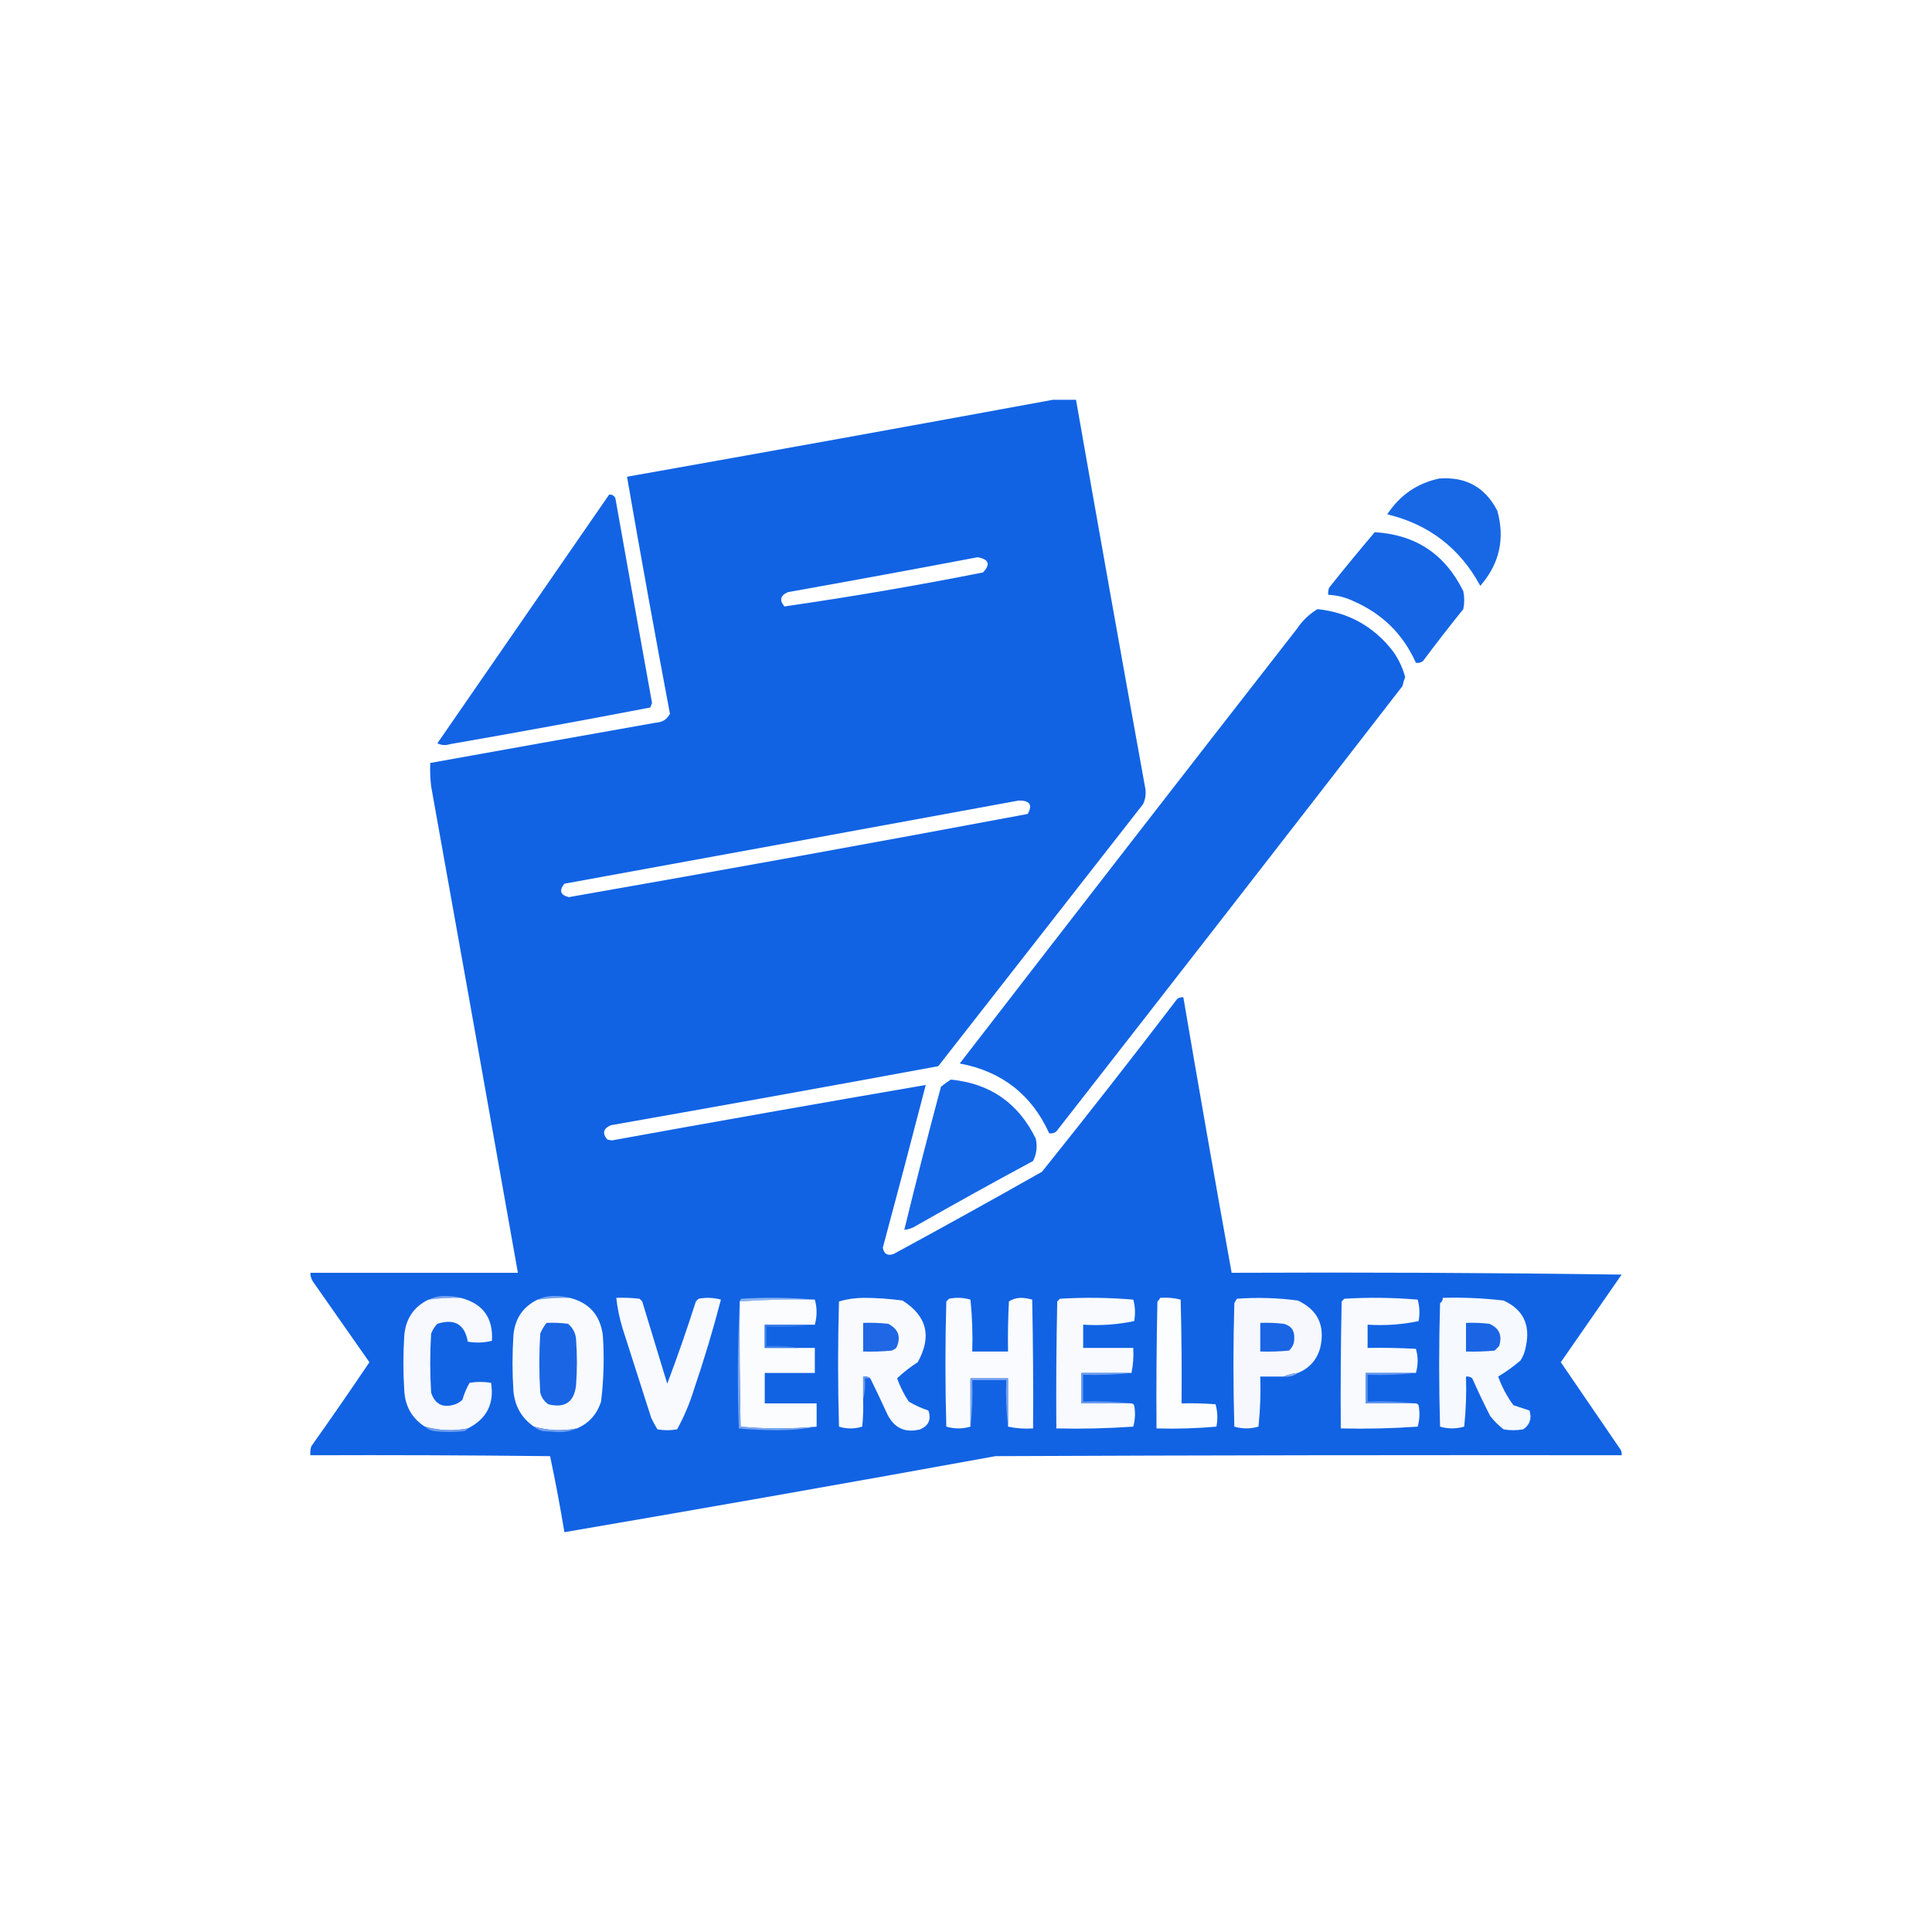
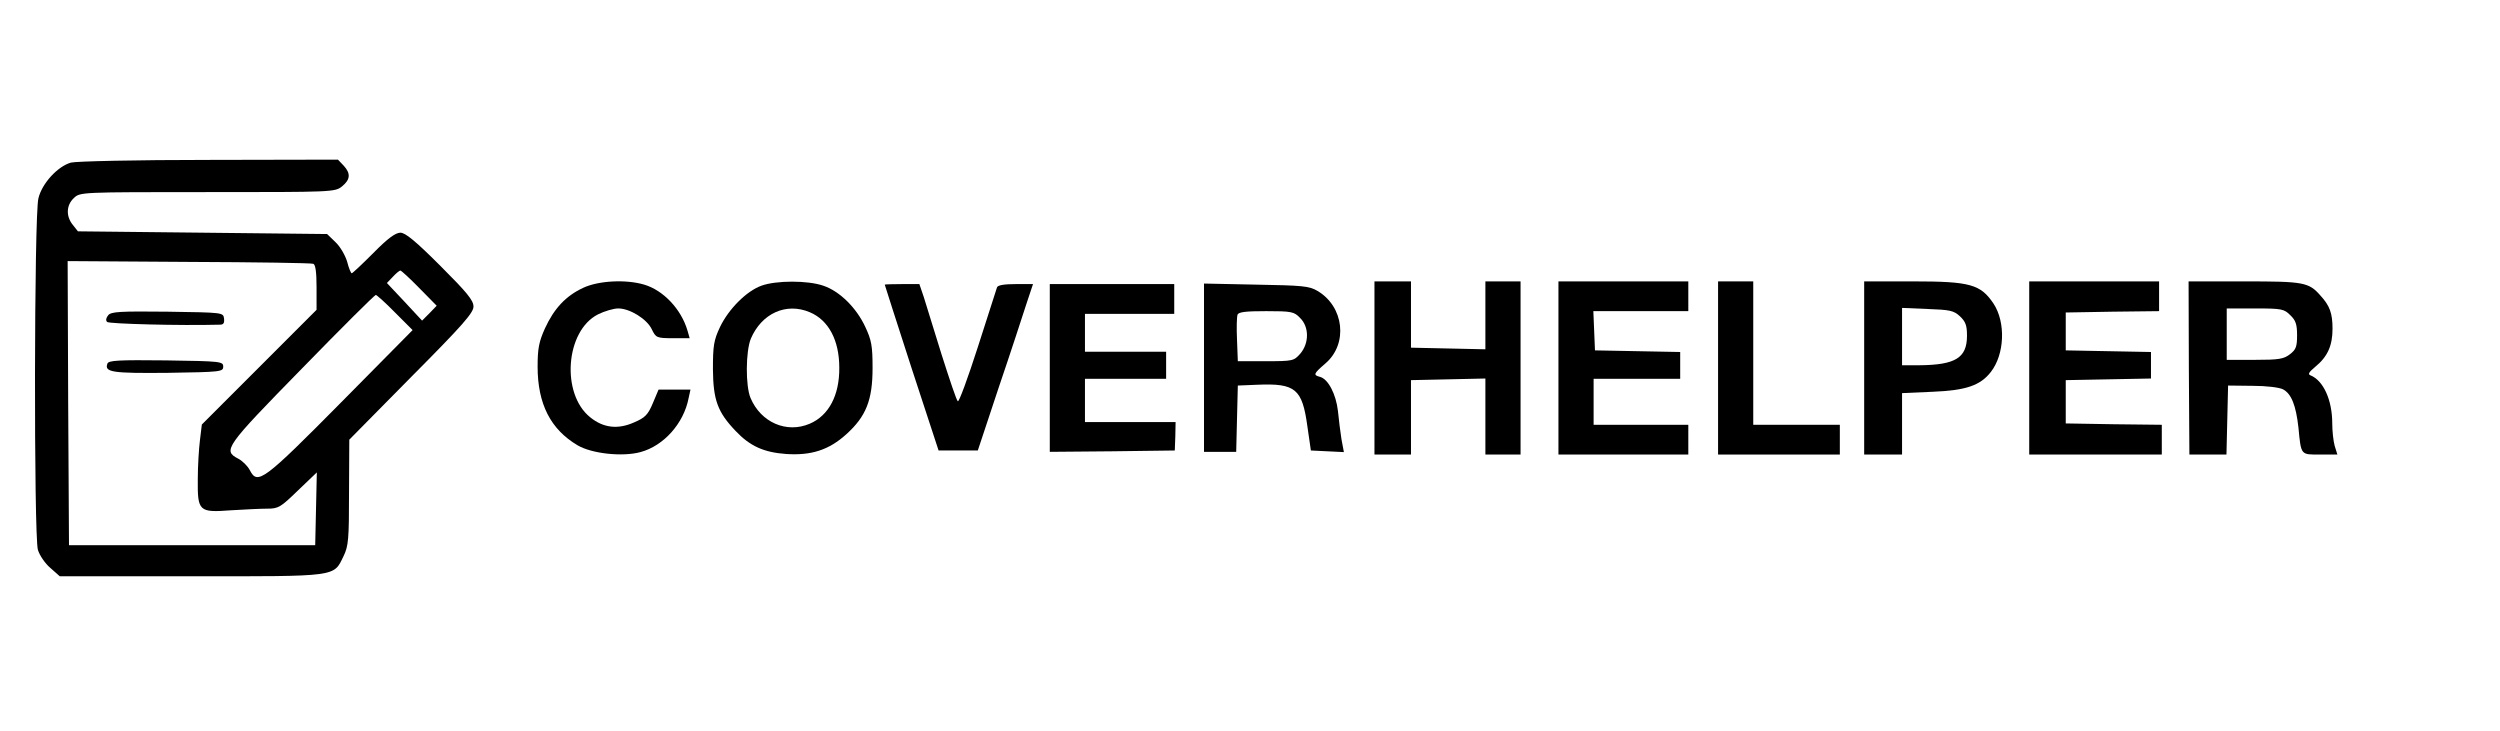
- <svg xmlns="http://www.w3.org/2000/svg" width="1080" height="1080" version="1.1" style="shape-rendering:geometricPrecision;text-rendering:geometricPrecision;image-rendering:optimizeQuality;fill-rule:evenodd;clip-rule:evenodd">
-   <g>
-     <path style="opacity:.993" fill="#1062e4" d="M 588.5,223.5 C 592.833,223.5 597.167,223.5 601.5,223.5C 614.138,295.523 626.971,367.523 640,439.5C 640.817,442.964 640.483,446.298 639,449.5C 600.833,498.333 562.667,547.167 524.5,596C 463.549,607.257 402.549,618.257 341.5,629C 337.205,630.845 336.538,633.512 339.5,637C 340.333,637.167 341.167,637.333 342,637.5C 400.463,626.895 458.963,616.562 517.5,606.5C 509.66,636.858 501.66,667.191 493.5,697.5C 494.143,700.975 496.143,702.141 499.5,701C 527.328,685.92 554.994,670.587 582.5,655C 608.048,623.12 633.215,590.953 658,558.5C 659.011,557.663 660.178,557.33 661.5,557.5C 670.243,608.879 679.243,660.213 688.5,711.5C 761.17,711.167 833.836,711.5 906.5,712.5C 895.167,728.833 883.833,745.167 872.5,761.5C 883.667,777.833 894.833,794.167 906,810.5C 906.483,811.448 906.649,812.448 906.5,813.5C 789.833,813.333 673.166,813.5 556.5,814C 476.228,828.601 395.895,842.767 315.5,856.5C 313.149,842.246 310.482,828.079 307.5,814C 262.835,813.5 218.168,813.333 173.5,813.5C 173.34,811.801 173.506,810.134 174,808.5C 185.028,792.971 195.862,777.304 206.5,761.5C 196,746.5 185.5,731.5 175,716.5C 173.991,714.975 173.491,713.308 173.5,711.5C 212.167,711.5 250.833,711.5 289.5,711.5C 273.443,620.826 257.276,530.159 241,439.5C 240.501,435.179 240.334,430.846 240.5,426.5C 282.475,418.939 324.475,411.439 366.5,404C 370.175,403.835 372.842,402.168 374.5,399C 366.184,354.92 358.184,310.753 350.5,266.5C 430.001,252.398 509.334,238.064 588.5,223.5 Z M 546.5,311.5 C 552.828,312.653 553.828,315.486 549.5,320C 512.615,327.314 475.615,333.647 438.5,339C 435.538,335.512 436.205,332.845 440.5,331C 476.002,324.664 511.336,318.164 546.5,311.5 Z M 569.5,447.5 C 575.662,447.45 577.329,449.95 574.5,455C 489.123,471.008 403.623,486.508 318,501.5C 313.245,500.358 312.411,497.858 315.5,494C 400.302,478.537 484.969,463.037 569.5,447.5 Z" />
-   </g>
-   <g>
-     <path style="opacity:.968" fill="#1163e4" d="M 804.5,267.5 C 819.412,266.368 830.245,272.368 837,285.5C 841.393,301.165 838.227,315.165 827.5,327.5C 816.126,306.473 798.792,293.14 775.5,287.5C 782.49,276.826 792.157,270.16 804.5,267.5 Z" />
-   </g>
-   <g>
-     <path style="opacity:.984" fill="#0f62e4" d="M 340.5,276.5 C 342.124,276.36 343.29,277.027 344,278.5C 350.779,316.676 357.613,354.843 364.5,393C 364.167,393.833 363.833,394.667 363.5,395.5C 326.24,402.652 288.907,409.485 251.5,416C 249.098,416.814 246.765,416.647 244.5,415.5C 276.551,369.131 308.551,322.797 340.5,276.5 Z" />
-   </g>
-   <g>
-     <path style="opacity:.977" fill="#1062e4" d="M 768.5,297.5 C 791.393,298.866 807.893,309.866 818,330.5C 818.667,333.833 818.667,337.167 818,340.5C 810.309,350.024 802.809,359.69 795.5,369.5C 794.311,370.429 792.978,370.762 791.5,370.5C 784.381,354.549 772.715,343.049 756.5,336C 752.064,333.891 747.397,332.724 742.5,332.5C 742.343,331.127 742.51,329.793 743,328.5C 751.394,317.953 759.894,307.619 768.5,297.5 Z" />
-   </g>
-   <g>
-     <path style="opacity:.988" fill="#0f62e4" d="M 736.5,340.5 C 754.145,342.404 768.311,350.404 779,364.5C 781.976,368.786 784.143,373.453 785.5,378.5C 784.846,380.115 784.346,381.782 784,383.5C 719.691,466.643 655.191,549.643 590.5,632.5C 589.311,633.429 587.978,633.762 586.5,633.5C 576.686,611.904 560.019,598.904 536.5,594.5C 599.142,513.357 661.976,432.357 725,351.5C 728.095,346.902 731.928,343.235 736.5,340.5 Z" />
-   </g>
-   <g>
-     <path style="opacity:.975" fill="#0f62e4" d="M 531.5,603.5 C 553.465,605.626 569.299,616.626 579,636.5C 579.978,640.9 579.478,645.067 577.5,649C 555.672,660.746 534.006,672.746 512.5,685C 510.35,686.411 508.016,687.245 505.5,687.5C 512.013,660.782 518.846,634.115 526,607.5C 527.812,606.023 529.645,604.69 531.5,603.5 Z" />
-   </g>
-   <g>
-     <path style="opacity:1" fill="#76a3ef" d="M 257.5,725.5 C 251.464,725.36 245.464,725.693 239.5,726.5C 242.695,724.97 246.195,724.304 250,724.5C 252.69,724.503 255.19,724.836 257.5,725.5 Z" />
-   </g>
-   <g>
-     <path style="opacity:1" fill="#75a3ef" d="M 318.5,725.5 C 312.464,725.36 306.464,725.693 300.5,726.5C 303.695,724.97 307.195,724.304 311,724.5C 313.69,724.503 316.19,724.836 318.5,725.5 Z" />
-   </g>
-   <g>
-     <path style="opacity:1" fill="#8cb3f2" d="M 455.5,726.5 C 441.451,726.201 427.451,726.535 413.5,727.5C 413.611,726.883 413.944,726.383 414.5,726C 428.34,725.173 442.006,725.339 455.5,726.5 Z" />
-   </g>
-   <g>
-     <path style="opacity:1" fill="#f7f9fe" d="M 257.5,725.5 C 269.925,728.681 275.759,736.681 275,749.5C 270.587,750.632 266.087,750.799 261.5,750C 259.788,740.302 254.121,736.968 244.5,740C 242.959,741.579 241.792,743.413 241,745.5C 240.333,756.5 240.333,767.5 241,778.5C 243.208,785.11 247.708,787.276 254.5,785C 256.002,784.417 257.335,783.584 258.5,782.5C 259.462,779.115 260.796,775.949 262.5,773C 266.5,772.333 270.5,772.333 274.5,773C 276.395,784.71 272.062,793.21 261.5,798.5C 253.383,800.062 245.383,799.729 237.5,797.5C 230.362,792.909 226.529,786.243 226,777.5C 225.333,767.167 225.333,756.833 226,746.5C 226.82,737.152 231.32,730.485 239.5,726.5C 245.464,725.693 251.464,725.36 257.5,725.5 Z" />
-   </g>
-   <g>
-     <path style="opacity:1" fill="#f8fafe" d="M 318.5,725.5 C 329.402,728.24 335.568,735.24 337,746.5C 337.843,758.872 337.51,771.205 336,783.5C 333.683,790.642 329.183,795.642 322.5,798.5C 314.383,800.062 306.383,799.729 298.5,797.5C 291.617,792.784 287.784,786.117 287,777.5C 286.333,767.167 286.333,756.833 287,746.5C 287.82,737.152 292.32,730.485 300.5,726.5C 306.464,725.693 312.464,725.36 318.5,725.5 Z" />
-   </g>
-   <g>
-     <path style="opacity:1" fill="#f8fafe" d="M 344.5,725.5 C 348.846,725.334 353.179,725.501 357.5,726C 358,726.5 358.5,727 359,727.5C 363.668,742.85 368.335,758.183 373,773.5C 378.717,758.35 384.051,743.017 389,727.5C 389.5,727 390,726.5 390.5,726C 394.755,725.204 398.921,725.371 403,726.5C 398.643,743.248 393.643,759.914 388,776.5C 385.6,784.377 382.434,791.877 378.5,799C 374.833,799.667 371.167,799.667 367.5,799C 366.206,796.913 365.039,794.746 364,792.5C 358.676,775.847 353.343,759.181 348,742.5C 346.305,736.923 345.138,731.256 344.5,725.5 Z" />
-   </g>
-   <g>
-     <path style="opacity:1" fill="#fbfcfe" d="M 455.5,726.5 C 456.797,731.066 456.797,735.733 455.5,740.5C 446.167,740.5 436.833,740.5 427.5,740.5C 427.5,744.833 427.5,749.167 427.5,753.5C 433.833,753.5 440.167,753.5 446.5,753.5C 449.5,753.5 452.5,753.5 455.5,753.5C 455.5,758.167 455.5,762.833 455.5,767.5C 446.167,767.5 436.833,767.5 427.5,767.5C 427.5,773.167 427.5,778.833 427.5,784.5C 437.167,784.5 446.833,784.5 456.5,784.5C 456.5,788.833 456.5,793.167 456.5,797.5C 442.333,798.825 428.167,798.825 414,797.5C 413.5,774.169 413.333,750.836 413.5,727.5C 427.451,726.535 441.451,726.201 455.5,726.5 Z" />
-   </g>
-   <g>
-     <path style="opacity:1" fill="#f9fafe" d="M 486.5,770.5 C 485.432,769.566 484.099,769.232 482.5,769.5C 482.5,773.833 482.5,778.167 482.5,782.5C 482.666,787.511 482.499,792.511 482,797.5C 477.667,798.833 473.333,798.833 469,797.5C 468.333,774.167 468.333,750.833 469,727.5C 473.414,726.199 478.081,725.532 483,725.5C 490.202,725.532 497.369,726.032 504.5,727C 518.202,735.642 521.035,747.142 513,761.5C 508.817,764.16 504.983,767.16 501.5,770.5C 503.137,775.107 505.304,779.44 508,783.5C 511.507,785.578 515.174,787.245 519,788.5C 520.643,793.428 519.143,796.928 514.5,799C 506.025,801.179 499.858,798.346 496,790.5C 492.924,783.761 489.757,777.094 486.5,770.5 Z" />
-   </g>
-   <g>
-     <path style="opacity:1" fill="#f9fbfe" d="M 563.5,797.5 C 563.5,788.5 563.5,779.5 563.5,770.5C 556.5,770.5 549.5,770.5 542.5,770.5C 542.5,779.5 542.5,788.5 542.5,797.5C 538.1,798.823 533.6,798.823 529,797.5C 528.333,774.167 528.333,750.833 529,727.5C 529.5,727 530,726.5 530.5,726C 534.541,725.173 538.541,725.34 542.5,726.5C 543.474,736.113 543.808,745.78 543.5,755.5C 550.167,755.5 556.833,755.5 563.5,755.5C 563.334,746.161 563.5,736.827 564,727.5C 565.87,726.257 568.036,725.59 570.5,725.5C 572.759,725.532 574.925,725.866 577,726.5C 577.5,750.498 577.667,774.498 577.5,798.5C 572.637,798.819 567.97,798.486 563.5,797.5 Z" />
-   </g>
-   <g>
-     <path style="opacity:1" fill="#f8fafe" d="M 632.5,767.5 C 623.167,767.5 613.833,767.5 604.5,767.5C 604.5,773.167 604.5,778.833 604.5,784.5C 613.833,784.5 623.167,784.5 632.5,784.5C 633.117,784.611 633.617,784.944 634,785.5C 634.767,789.558 634.6,793.558 633.5,797.5C 619.182,798.499 604.849,798.833 590.5,798.5C 590.333,774.831 590.5,751.164 591,727.5C 591.5,727 592,726.5 592.5,726C 606.179,725.167 619.846,725.334 633.5,726.5C 634.6,730.442 634.767,734.442 634,738.5C 624.763,740.457 615.263,741.124 605.5,740.5C 605.5,744.833 605.5,749.167 605.5,753.5C 614.833,753.5 624.167,753.5 633.5,753.5C 633.774,758.263 633.441,762.93 632.5,767.5 Z" />
-   </g>
-   <g>
-     <path style="opacity:1" fill="#fcfdfe" d="M 648.5,725.5 C 652.437,725.207 656.27,725.54 660,726.5C 660.5,745.83 660.667,765.164 660.5,784.5C 666.842,784.334 673.175,784.5 679.5,785C 680.629,789.079 680.796,793.245 680,797.5C 668.915,798.487 657.748,798.821 646.5,798.5C 646.333,774.831 646.5,751.164 647,727.5C 647.717,726.956 648.217,726.289 648.5,725.5 Z" />
-   </g>
-   <g>
-     <path style="opacity:1" fill="#f6f8fe" d="M 725.5,767.5 C 722.627,767.802 719.961,768.469 717.5,769.5C 713.167,769.5 708.833,769.5 704.5,769.5C 704.807,778.887 704.473,788.22 703.5,797.5C 698.95,798.8 694.45,798.8 690,797.5C 689.333,774.5 689.333,751.5 690,728.5C 690.374,727.584 690.874,726.75 691.5,726C 702.872,725.174 714.206,725.508 725.5,727C 736.722,732.283 740.888,741.117 738,753.5C 736.104,760.228 731.937,764.895 725.5,767.5 Z" />
-   </g>
-   <g>
-     <path style="opacity:1" fill="#f8fafe" d="M 791.5,767.5 C 782.167,767.5 772.833,767.5 763.5,767.5C 763.5,773.167 763.5,778.833 763.5,784.5C 772.833,784.5 782.167,784.5 791.5,784.5C 792.117,784.611 792.617,784.944 793,785.5C 793.767,789.558 793.6,793.558 792.5,797.5C 778.182,798.499 763.849,798.833 749.5,798.5C 749.333,774.831 749.5,751.164 750,727.5C 750.5,727 751,726.5 751.5,726C 765.179,725.167 778.846,725.334 792.5,726.5C 793.6,730.442 793.767,734.442 793,738.5C 783.763,740.457 774.263,741.124 764.5,740.5C 764.5,744.833 764.5,749.167 764.5,753.5C 773.506,753.334 782.506,753.5 791.5,754C 792.806,758.499 792.806,762.999 791.5,767.5 Z" />
-   </g>
-   <g>
-     <path style="opacity:1" fill="#f6f9fe" d="M 806.5,725.5 C 817.877,725.174 829.21,725.674 840.5,727C 851.417,732.001 855.583,740.501 853,752.5C 852.562,755.376 851.562,758.043 850,760.5C 846.026,763.891 841.859,766.891 837.5,769.5C 839.555,775.277 842.388,780.611 846,785.5C 849,786.5 852,787.5 855,788.5C 856.378,792.942 855.212,796.442 851.5,799C 847.833,799.667 844.167,799.667 840.5,799C 837.667,796.833 835.167,794.333 833,791.5C 829.474,784.586 826.14,777.586 823,770.5C 821.989,769.663 820.822,769.33 819.5,769.5C 819.807,778.887 819.473,788.22 818.5,797.5C 813.95,798.8 809.45,798.8 805,797.5C 804.333,774.5 804.333,751.5 805,728.5C 806.039,727.756 806.539,726.756 806.5,725.5 Z" />
-   </g>
-   <g>
-     <path style="opacity:1" fill="#1965e4" d="M 305.5,739.5 C 309.514,739.334 313.514,739.501 317.5,740C 320.181,742.194 321.681,745.027 322,748.5C 322.667,757.167 322.667,765.833 322,774.5C 320.919,783.802 315.753,787.302 306.5,785C 304.19,783.363 302.69,781.196 302,778.5C 301.333,767.5 301.333,756.5 302,745.5C 302.926,743.308 304.093,741.308 305.5,739.5 Z" />
-   </g>
-   <g>
-     <path style="opacity:1" fill="#3e80e9" d="M 455.5,740.5 C 446.682,741.493 437.682,741.827 428.5,741.5C 428.5,745.167 428.5,748.833 428.5,752.5C 434.69,752.177 440.69,752.51 446.5,753.5C 440.167,753.5 433.833,753.5 427.5,753.5C 427.5,749.167 427.5,744.833 427.5,740.5C 436.833,740.5 446.167,740.5 455.5,740.5 Z" />
-   </g>
-   <g>
-     <path style="opacity:1" fill="#1f67e4" d="M 482.5,739.5 C 487.179,739.334 491.845,739.501 496.5,740C 502.368,743.04 503.868,747.54 501,753.5C 500.25,754.126 499.416,754.626 498.5,755C 493.177,755.499 487.844,755.666 482.5,755.5C 482.5,750.167 482.5,744.833 482.5,739.5 Z" />
-   </g>
-   <g>
-     <path style="opacity:1" fill="#1a65e4" d="M 704.5,739.5 C 708.846,739.334 713.179,739.501 717.5,740C 721.68,741.024 723.68,743.69 723.5,748C 723.592,750.814 722.592,753.147 720.5,755C 715.177,755.499 709.844,755.666 704.5,755.5C 704.5,750.167 704.5,744.833 704.5,739.5 Z" />
-   </g>
-   <g>
-     <path style="opacity:1" fill="#1b65e4" d="M 819.5,739.5 C 823.846,739.334 828.179,739.501 832.5,740C 838.095,742.354 839.928,746.521 838,752.5C 837.167,753.333 836.333,754.167 835.5,755C 830.177,755.499 824.844,755.666 819.5,755.5C 819.5,750.167 819.5,744.833 819.5,739.5 Z" />
-   </g>
-   <g>
-     <path style="opacity:1" fill="#79a5ef" d="M 413.5,727.5 C 413.333,750.836 413.5,774.169 414,797.5C 428.167,798.825 442.333,798.825 456.5,797.5C 449.699,798.831 442.533,799.497 435,799.5C 427.59,799.492 420.257,799.159 413,798.5C 412.17,774.663 412.337,750.996 413.5,727.5 Z" />
-   </g>
-   <g>
-     <path style="opacity:1" fill="#83abf0" d="M 725.5,767.5 C 723.22,769.223 720.553,769.889 717.5,769.5C 719.961,768.469 722.627,767.802 725.5,767.5 Z" />
-   </g>
-   <g>
-     <path style="opacity:1" fill="#6b9cee" d="M 632.5,767.5 C 623.682,768.493 614.682,768.827 605.5,768.5C 605.5,773.5 605.5,778.5 605.5,783.5C 614.682,783.173 623.682,783.507 632.5,784.5C 623.167,784.5 613.833,784.5 604.5,784.5C 604.5,778.833 604.5,773.167 604.5,767.5C 613.833,767.5 623.167,767.5 632.5,767.5 Z" />
-   </g>
-   <g>
-     <path style="opacity:1" fill="#6397ed" d="M 791.5,767.5 C 782.682,768.493 773.682,768.827 764.5,768.5C 764.5,773.5 764.5,778.5 764.5,783.5C 773.682,783.173 782.682,783.507 791.5,784.5C 782.167,784.5 772.833,784.5 763.5,784.5C 763.5,778.833 763.5,773.167 763.5,767.5C 772.833,767.5 782.167,767.5 791.5,767.5 Z" />
-   </g>
-   <g>
-     <path style="opacity:1" fill="#669aed" d="M 486.5,770.5 C 485.5,770.5 484.5,770.5 483.5,770.5C 483.817,774.702 483.483,778.702 482.5,782.5C 482.5,778.167 482.5,773.833 482.5,769.5C 484.099,769.232 485.432,769.566 486.5,770.5 Z" />
-   </g>
-   <g>
-     <path style="opacity:1" fill="#77a3ef" d="M 563.5,797.5 C 562.507,789.016 562.174,780.349 562.5,771.5C 556.167,771.5 549.833,771.5 543.5,771.5C 543.826,780.349 543.493,789.016 542.5,797.5C 542.5,788.5 542.5,779.5 542.5,770.5C 549.5,770.5 556.5,770.5 563.5,770.5C 563.5,779.5 563.5,788.5 563.5,797.5 Z" />
-   </g>
-   <g>
-     <path style="opacity:1" fill="#709eee" d="M 237.5,797.5 C 245.383,799.729 253.383,800.062 261.5,798.5C 261.082,799.222 260.416,799.722 259.5,800C 253.833,800.667 248.167,800.667 242.5,800C 240.509,799.626 238.842,798.793 237.5,797.5 Z" />
-   </g>
-   <g>
-     <path style="opacity:1" fill="#719fee" d="M 298.5,797.5 C 306.383,799.729 314.383,800.062 322.5,798.5C 319.135,800.039 315.469,800.706 311.5,800.5C 308.833,800.333 306.167,800.167 303.5,800C 301.509,799.626 299.842,798.793 298.5,797.5 Z" />
+ <svg xmlns="http://www.w3.org/2000/svg" version="1.0" width="924pt" height="270pt" viewBox="0 0 924 270" preserveAspectRatio="xMidYMid meet">
+   <g transform="translate(0,270) scale(0.1,-0.1)" fill="#000000" stroke="none">
+     <path d="M262 2099 c-49 -14 -107 -77 -120 -132 -16 -60 -17 -1245 -2 -1299 6 -20 26 -50 46 -67 l35 -31 485 0 c547 0 526 -3 564 75 18 37 20 63 20 236 l1 194 229 232 c191 192 230 237 230 260 0 23 -24 52 -123 151 -91 91 -129 122 -147 122 -18 0 -47 -21 -100 -75 -41 -41 -77 -75 -80 -75 -3 0 -11 19 -17 43 -7 23 -25 55 -43 72 l-31 30 -461 5 -460 5 -19 24 c-26 32 -24 73 4 99 23 22 24 22 494 22 461 0 471 0 497 21 31 25 33 48 6 77 l-21 22 -477 -1 c-268 0 -491 -5 -510 -10z m896 -374 c8 -3 12 -30 12 -87 l0 -83 -212 -212 -212 -212 -7 -58 c-4 -32 -8 -97 -8 -145 -1 -118 4 -123 123 -114 49 3 109 6 134 6 41 0 49 5 113 67 l70 67 -3 -135 -3 -134 -455 0 -455 0 -3 525 -2 525 447 -3 c247 -1 454 -4 461 -7z m392 -90 l64 -65 -27 -28 -27 -27 -65 70 -65 69 22 23 c12 13 24 23 28 23 3 0 35 -29 70 -65z m-90 -90 l65 -65 -265 -268 c-285 -288 -308 -305 -336 -251 -8 16 -28 36 -44 44 -57 30 -48 43 236 333 146 150 269 272 273 272 3 0 36 -29 71 -65z" />
+     <path d="M400 1535 c-8 -10 -10 -19 -4 -25 7 -7 269 -14 417 -10 13 0 17 6 15 23 -3 22 -4 22 -209 25 -177 2 -208 0 -219 -13z" />
+     <path d="M397 1356 c-12 -32 18 -36 224 -34 196 3 204 4 204 23 0 19 -8 20 -211 23 -177 2 -213 0 -217 -12z" />
+     <path d="M2155 1636 c-64 -30 -107 -76 -141 -150 -22 -49 -27 -74 -27 -141 0 -138 48 -232 148 -291 53 -31 166 -43 232 -25 86 23 160 106 178 199 l7 32 -59 0 -59 0 -21 -50 c-18 -43 -29 -54 -69 -71 -60 -27 -114 -21 -163 19 -108 87 -91 319 29 380 24 12 58 22 75 22 43 0 106 -39 124 -77 15 -31 18 -33 78 -33 l62 0 -8 28 c-23 79 -89 149 -160 170 -67 20 -169 15 -226 -12z" />
+     <path d="M2814 1644 c-55 -20 -121 -86 -153 -153 -23 -49 -26 -69 -26 -156 1 -113 17 -158 84 -228 53 -56 104 -79 187 -85 93 -6 158 15 222 73 73 66 97 126 97 245 0 82 -4 103 -27 152 -33 71 -95 132 -155 152 -57 20 -174 20 -229 0z m179 -98 c69 -29 109 -103 109 -205 1 -102 -39 -177 -109 -207 -86 -37 -181 5 -219 95 -19 45 -18 172 1 219 40 94 131 135 218 98z" />
+     <path d="M5080 1340 l0 -320 68 0 67 0 0 137 0 138 138 3 137 3 0 -141 0 -140 65 0 65 0 0 320 0 320 -65 0 -65 0 0 -125 0 -126 -137 3 -138 3 0 123 0 122 -67 0 -68 0 0 -320z" />
+     <path d="M5760 1340 l0 -320 240 0 240 0 0 55 0 55 -175 0 -175 0 0 85 0 85 160 0 160 0 0 50 0 49 -157 3 -158 3 -3 73 -3 72 176 0 175 0 0 55 0 55 -240 0 -240 0 0 -320z" />
+     <path d="M6350 1340 l0 -320 225 0 225 0 0 55 0 55 -160 0 -160 0 0 265 0 265 -65 0 -65 0 0 -320z" />
+     <path d="M6890 1340 l0 -320 70 0 70 0 0 114 0 113 113 5 c123 5 176 23 215 73 51 65 56 183 10 253 -48 71 -86 82 -296 82 l-182 0 0 -320z m354 191 c21 -20 26 -34 26 -72 0 -82 -43 -108 -177 -109 l-63 0 0 106 0 106 94 -4 c84 -3 97 -6 120 -27z" />
+     <path d="M7500 1340 l0 -320 245 0 245 0 0 55 0 55 -177 2 -178 3 0 80 0 80 158 3 157 3 0 49 0 49 -157 3 -158 3 0 70 0 70 173 3 172 2 0 55 0 55 -240 0 -240 0 0 -320z" />
+     <path d="M8090 1340 l2 -320 68 0 69 0 3 128 3 127 90 -1 c52 0 100 -6 113 -13 31 -16 48 -60 57 -141 10 -104 8 -100 80 -100 l64 0 -10 32 c-5 18 -9 55 -9 83 0 87 -33 159 -81 178 -10 4 -5 12 19 32 45 37 63 78 63 140 0 57 -10 85 -45 123 -43 49 -62 52 -281 52 l-206 0 1 -320z m375 195 c20 -19 25 -34 25 -74 0 -42 -4 -53 -26 -70 -23 -18 -41 -21 -130 -21 l-104 0 0 95 0 95 105 0 c99 0 107 -2 130 -25z" />
+     <path d="M3270 1648 c0 -2 45 -140 99 -308 l100 -305 72 0 73 0 78 235 c44 129 89 268 102 308 l24 72 -64 0 c-43 0 -66 -4 -69 -12 -2 -7 -34 -107 -71 -221 -37 -115 -70 -205 -74 -200 -5 4 -31 82 -60 173 -28 91 -58 186 -66 213 l-16 47 -64 0 c-35 0 -64 -1 -64 -2z" />
+     <path d="M3880 1340 l0 -310 231 2 231 3 2 53 1 52 -167 0 -168 0 0 80 0 80 150 0 150 0 0 50 0 50 -150 0 -150 0 0 70 0 70 165 0 165 0 0 55 0 55 -230 0 -230 0 0 -310z" />
+     <path d="M4450 1341 l0 -311 60 0 59 0 3 123 3 122 72 3 c141 6 166 -15 185 -153 l13 -90 61 -3 61 -3 -9 48 c-4 26 -10 73 -13 104 -7 62 -36 118 -66 126 -26 7 -25 11 20 50 84 72 69 210 -30 268 -30 18 -56 20 -226 23 l-193 4 0 -311z m355 184 c34 -33 34 -93 1 -132 -24 -27 -27 -28 -128 -28 l-103 0 -3 79 c-2 44 -1 85 2 93 4 10 31 13 106 13 94 0 103 -2 125 -25z" />
  </g>
</svg>
